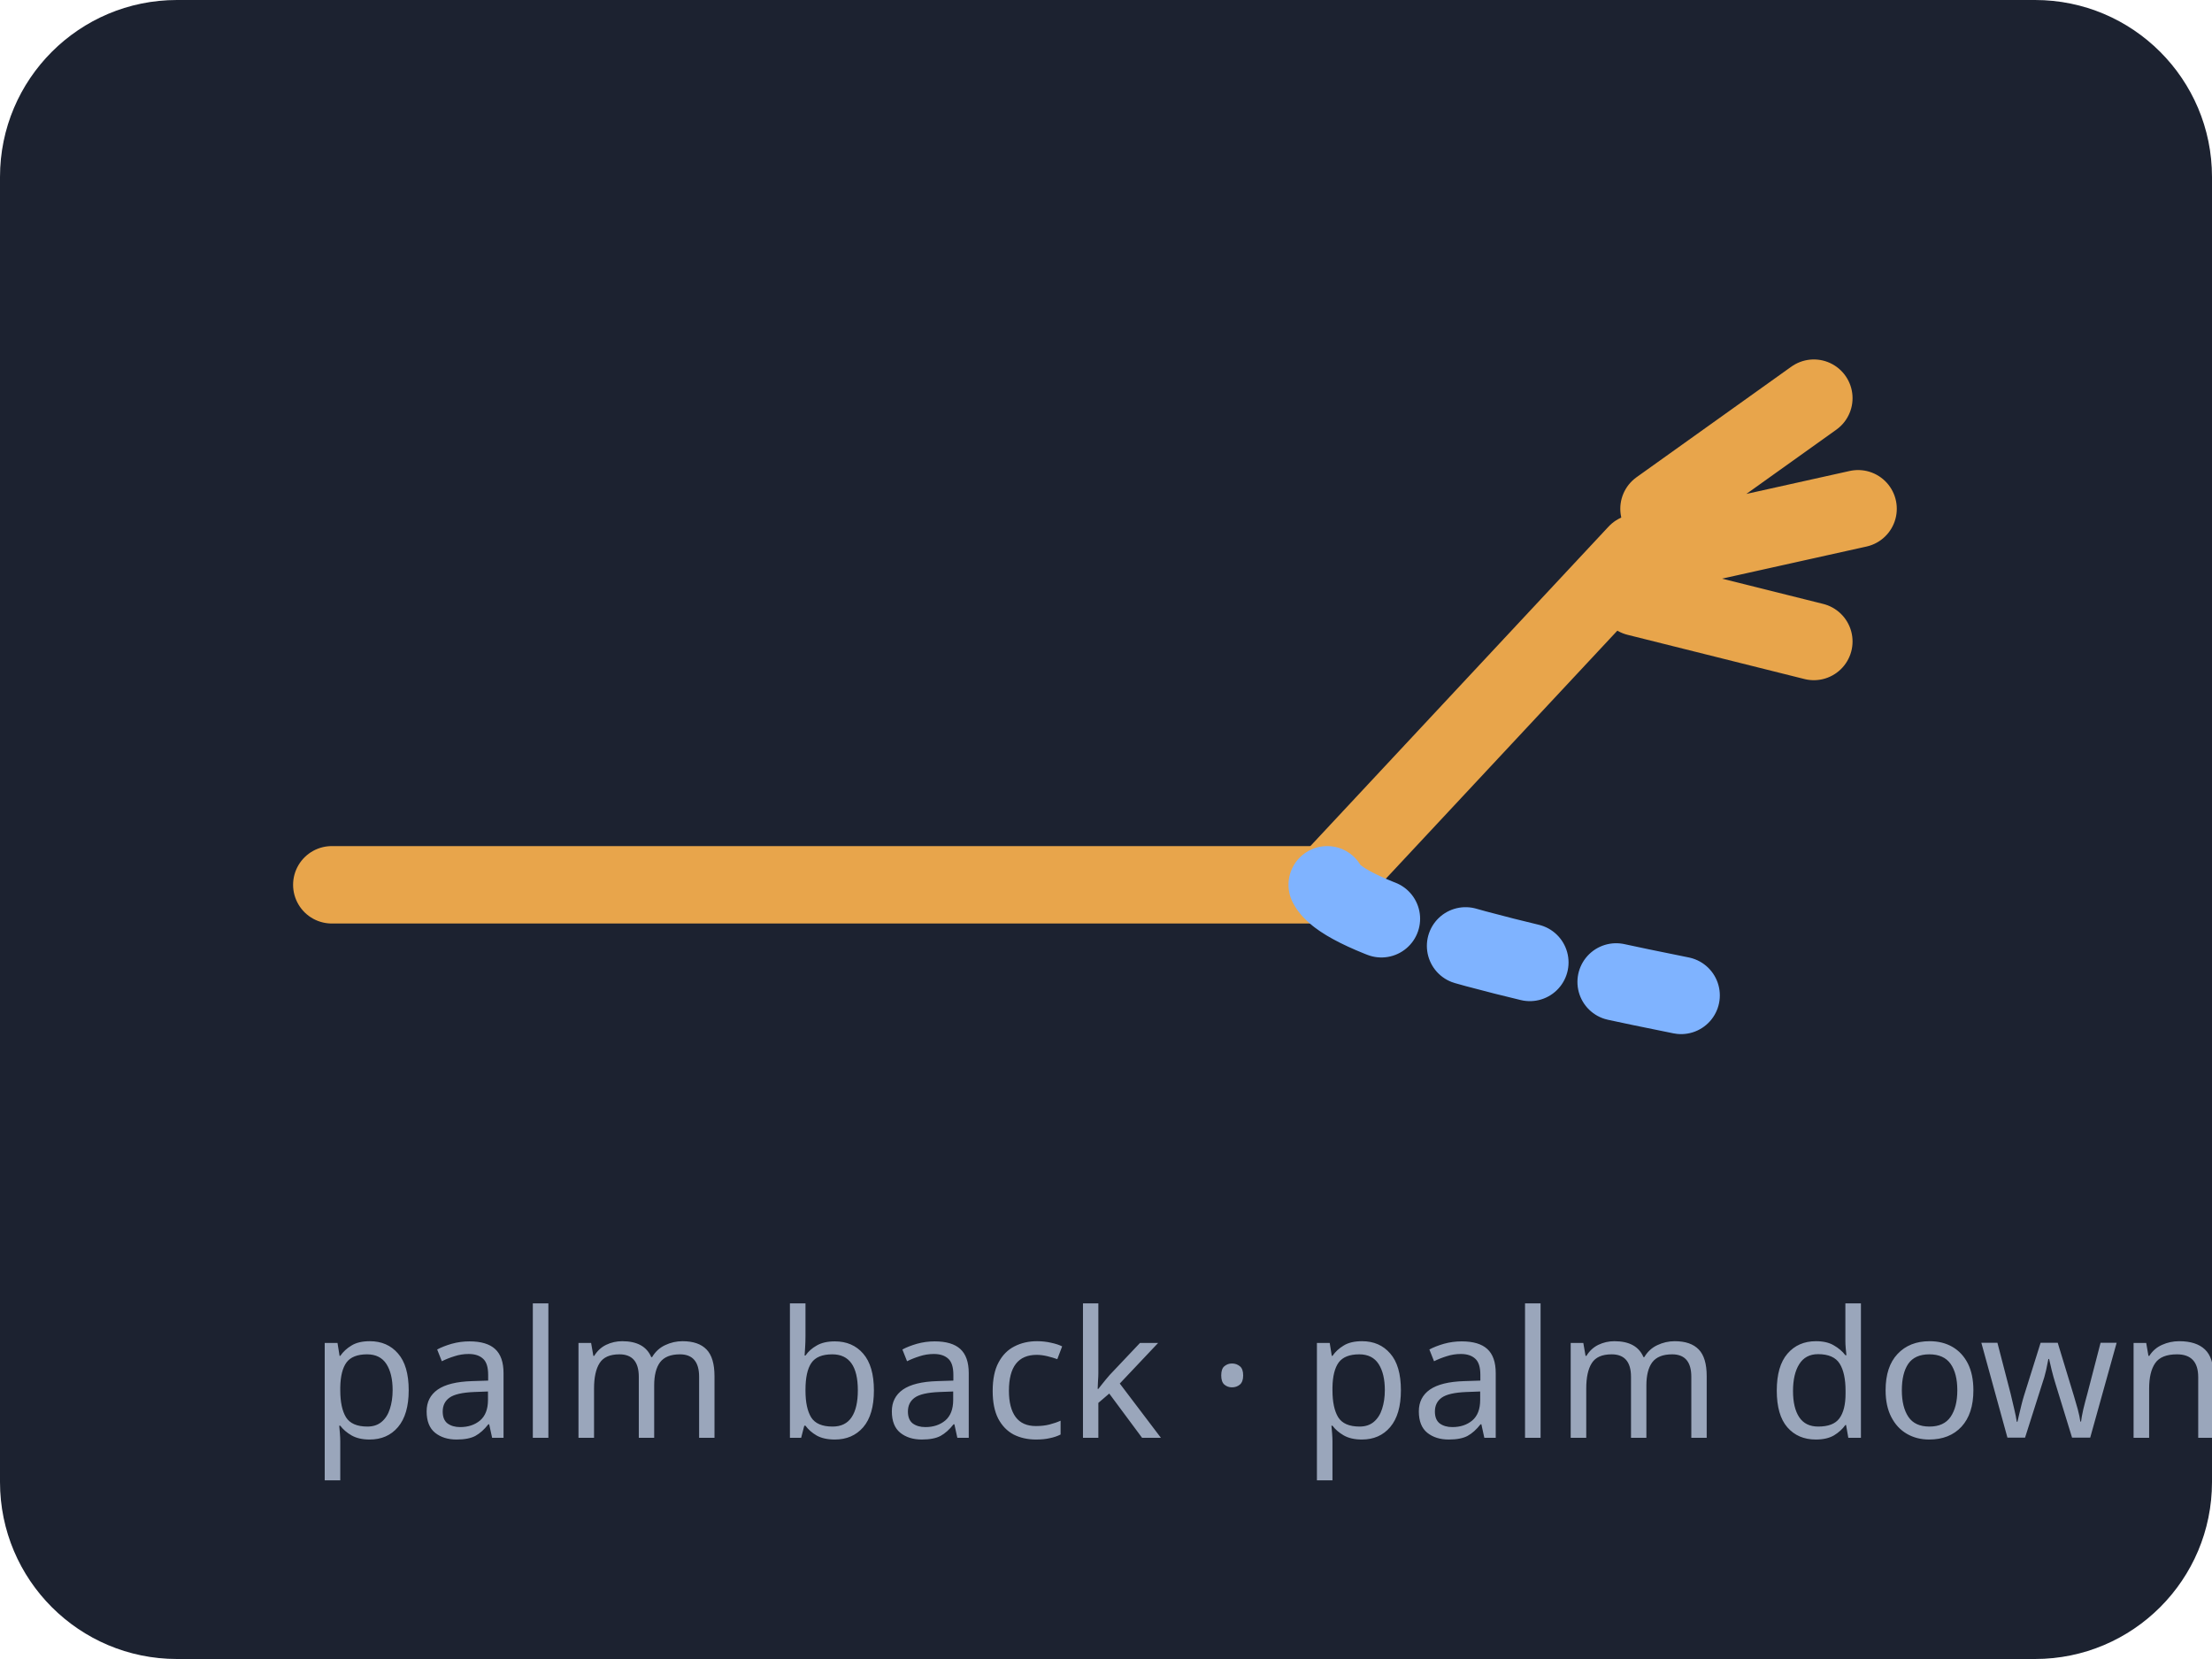
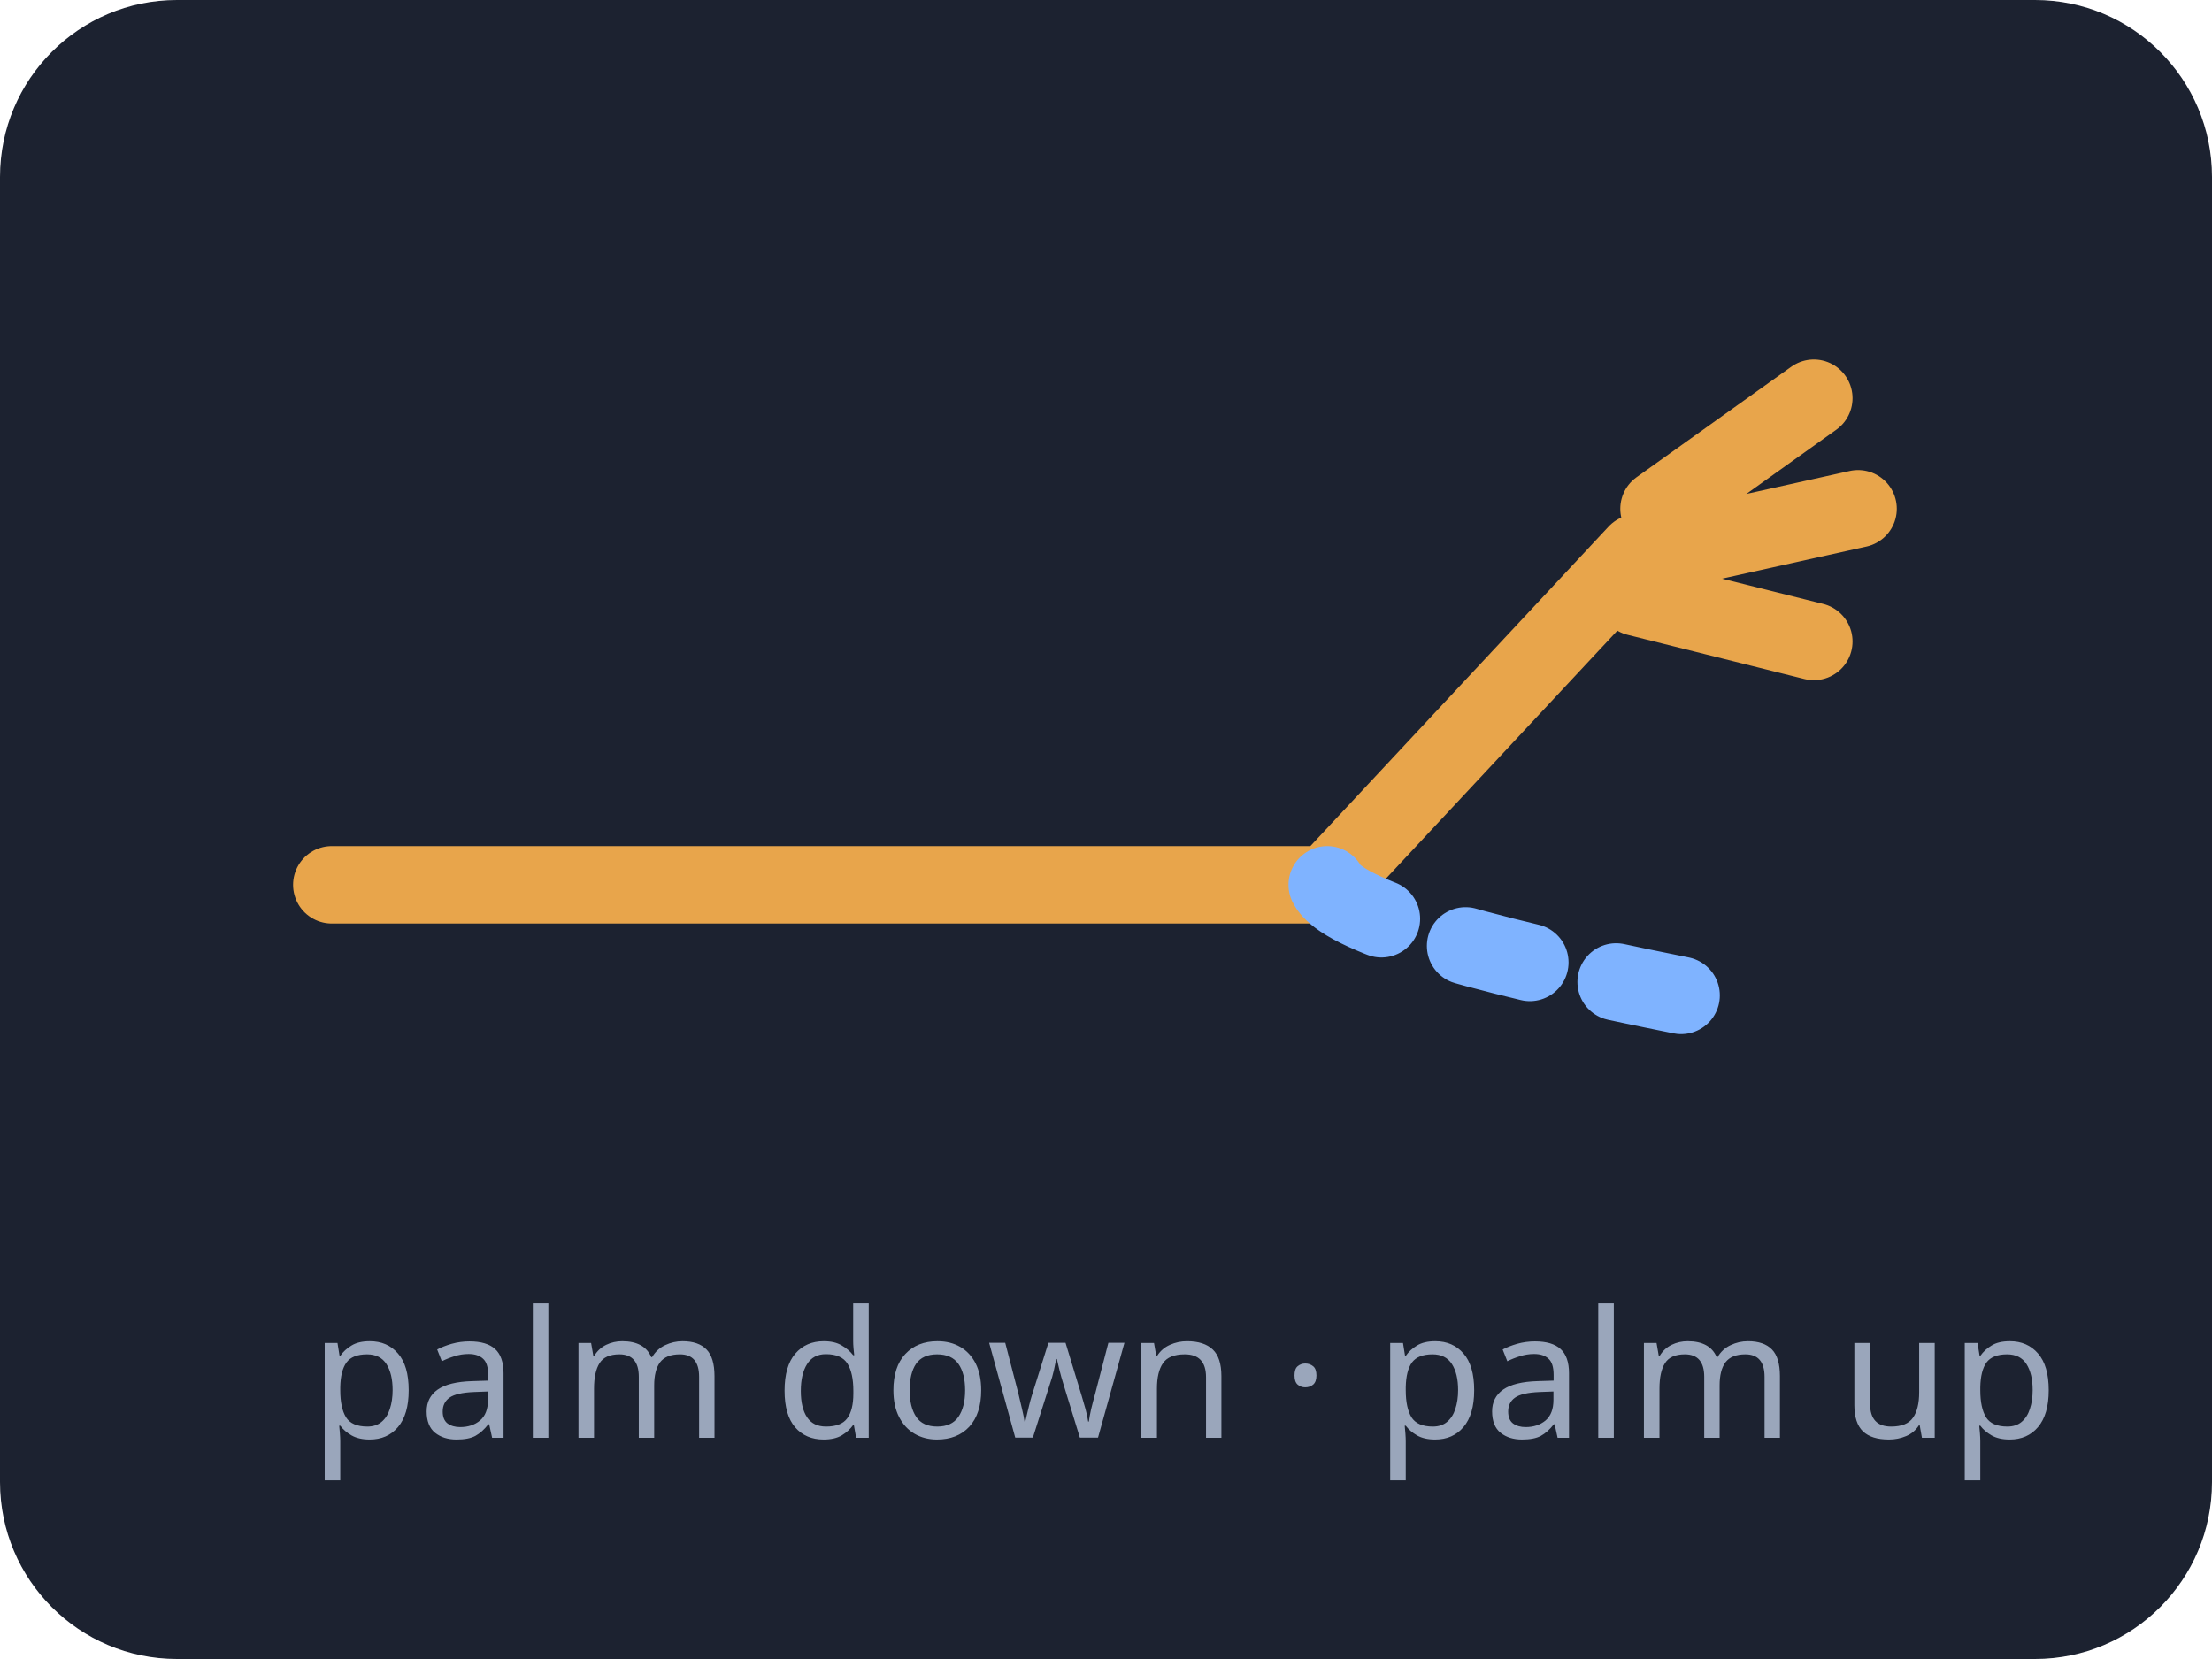
<svg xmlns="http://www.w3.org/2000/svg" viewBox="0 0 200 150">
  <rect width="200" height="150" rx="16" fill="#1c2230" />
  <g fill="none" stroke="#e8a54b" stroke-width="7" stroke-linecap="round" stroke-linejoin="round">
    <path d="M30 80h90" />
    <path d="M120 80l28 -30" />
    <path d="M150 46l14 -10M150 50l18 -4M148 54l16 4" />
    <path d="M152 90q-30 -6 -32 -10" stroke="#7fb3ff" stroke-dasharray="6 8" />
-     <text x="28" y="130" fill="#9aa6bb" stroke="none" font-size="16" font-family="sans-serif">palm back · palm down</text>
+     <text x="28" y="130" fill="#9aa6bb" stroke="none" font-size="16" font-family="sans-serif">palm down · palm up</text>
  </g>
</svg>
